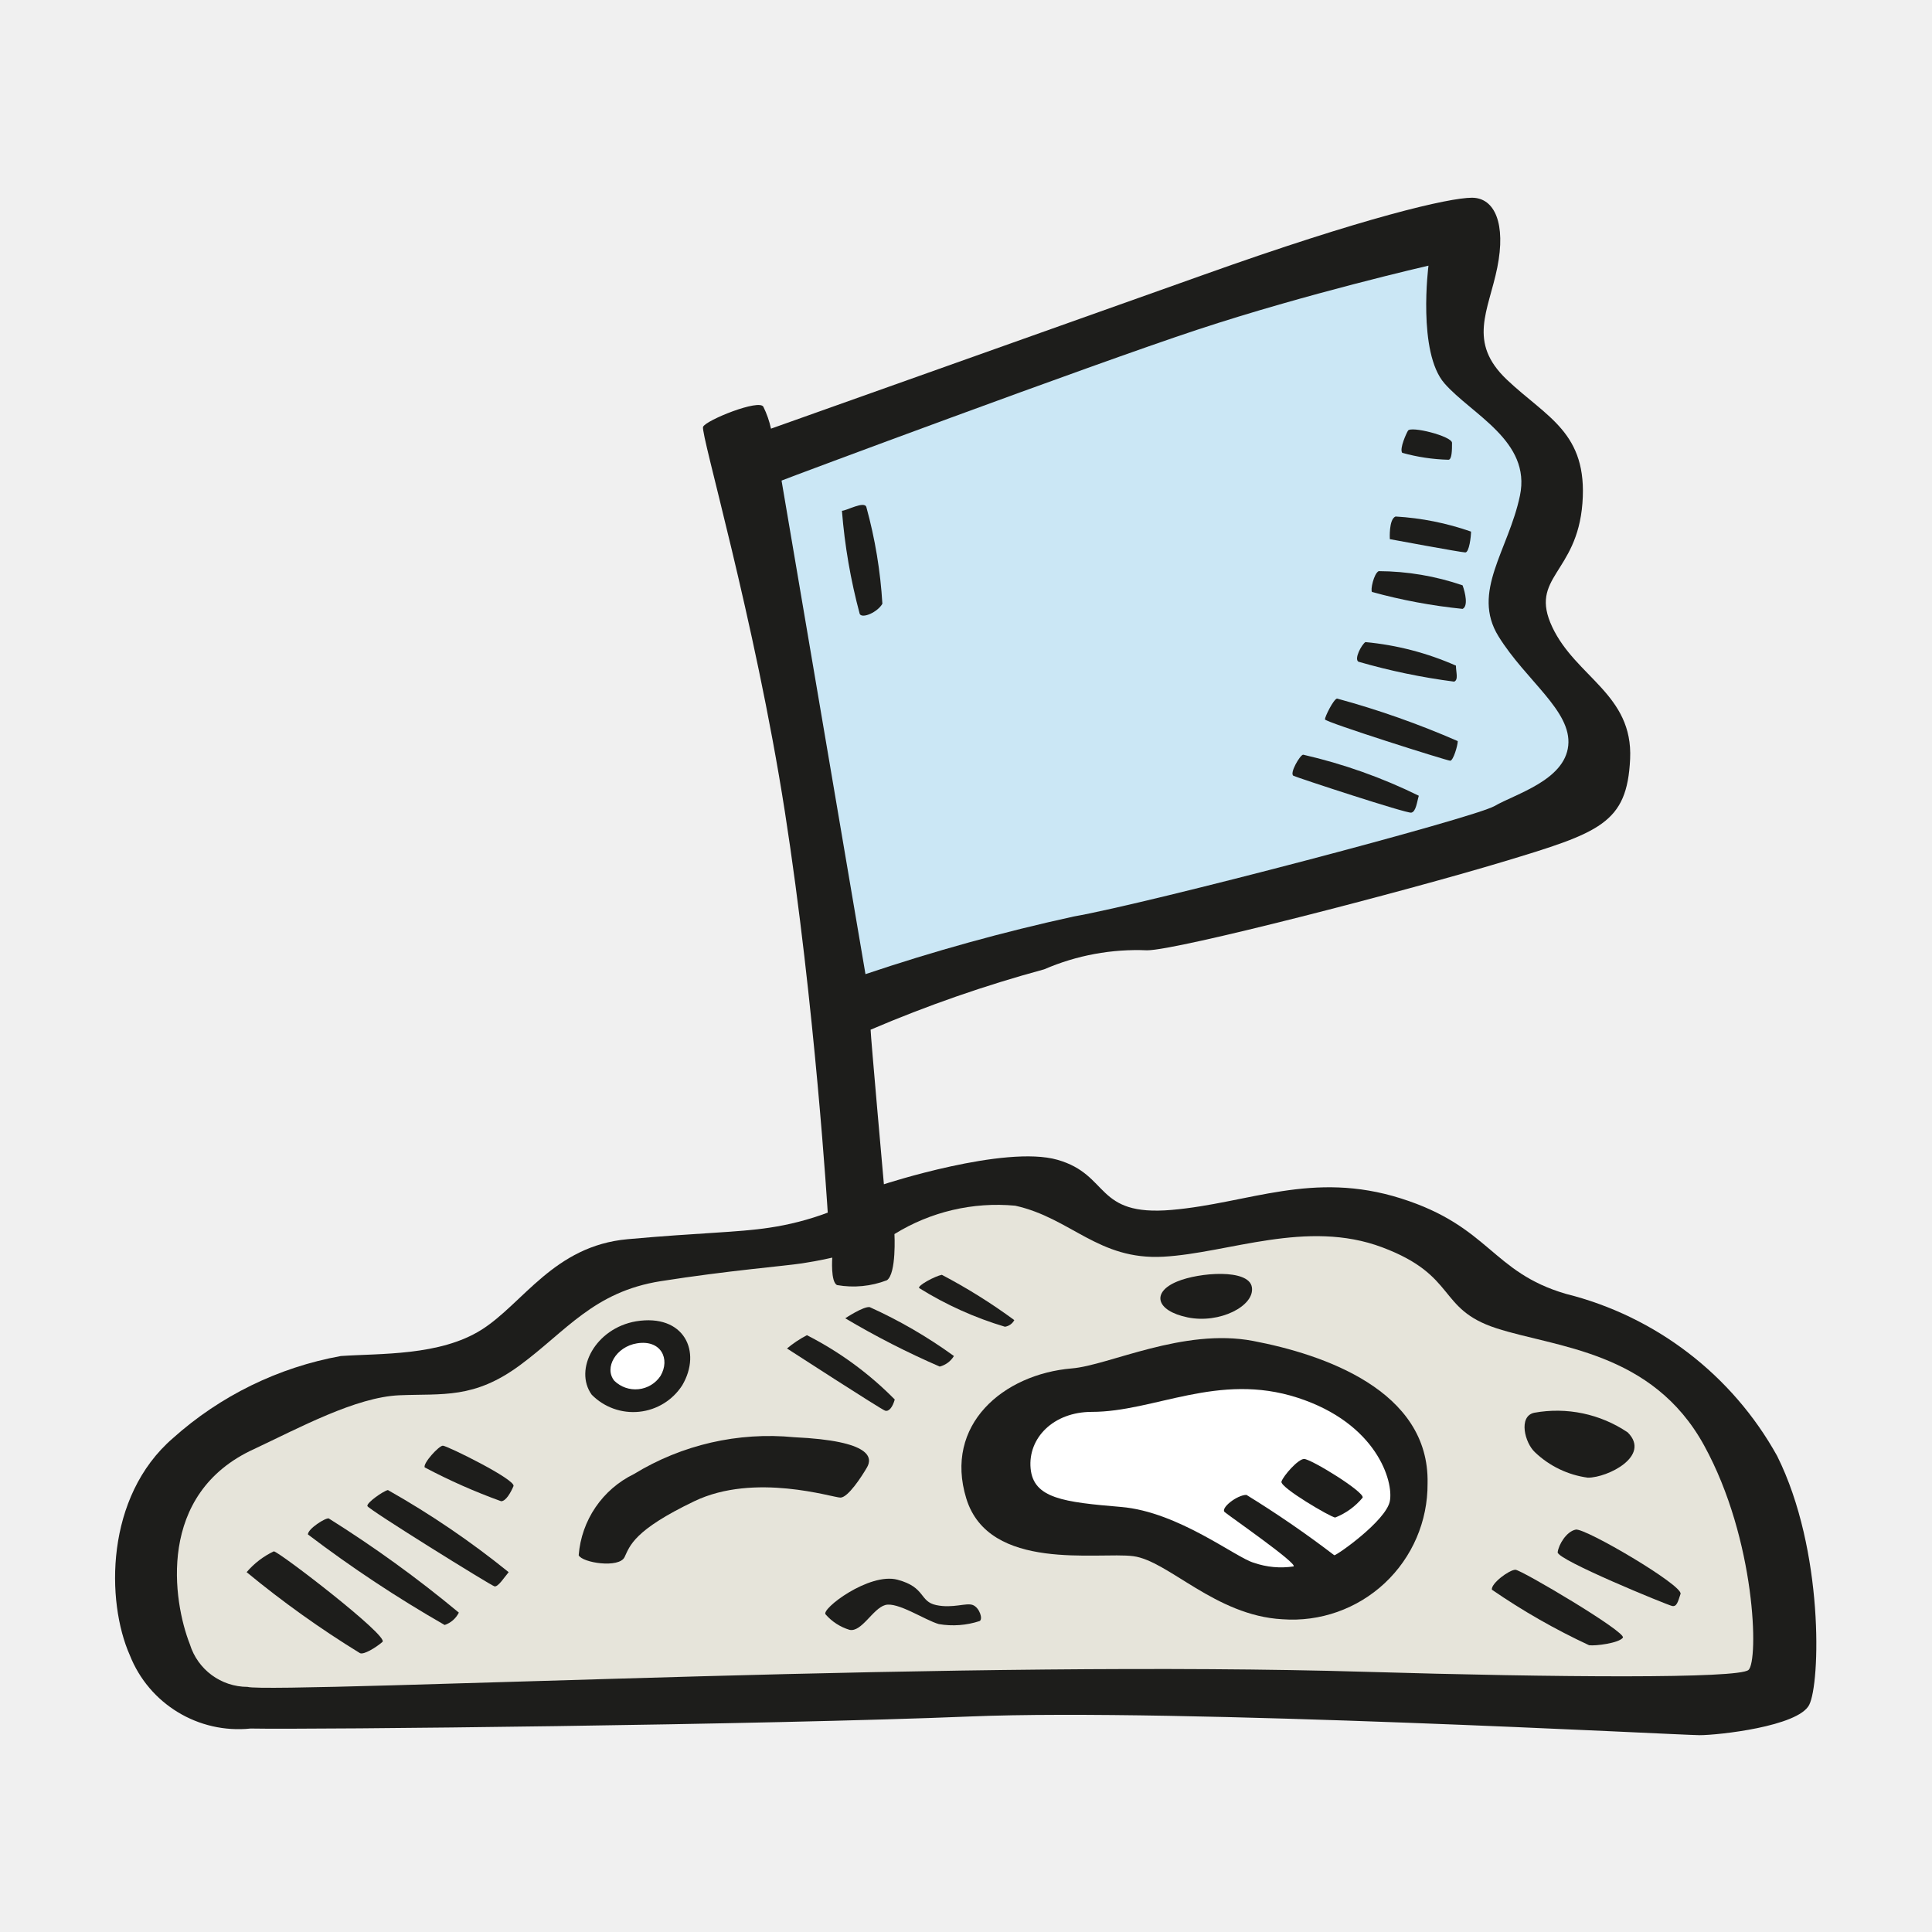
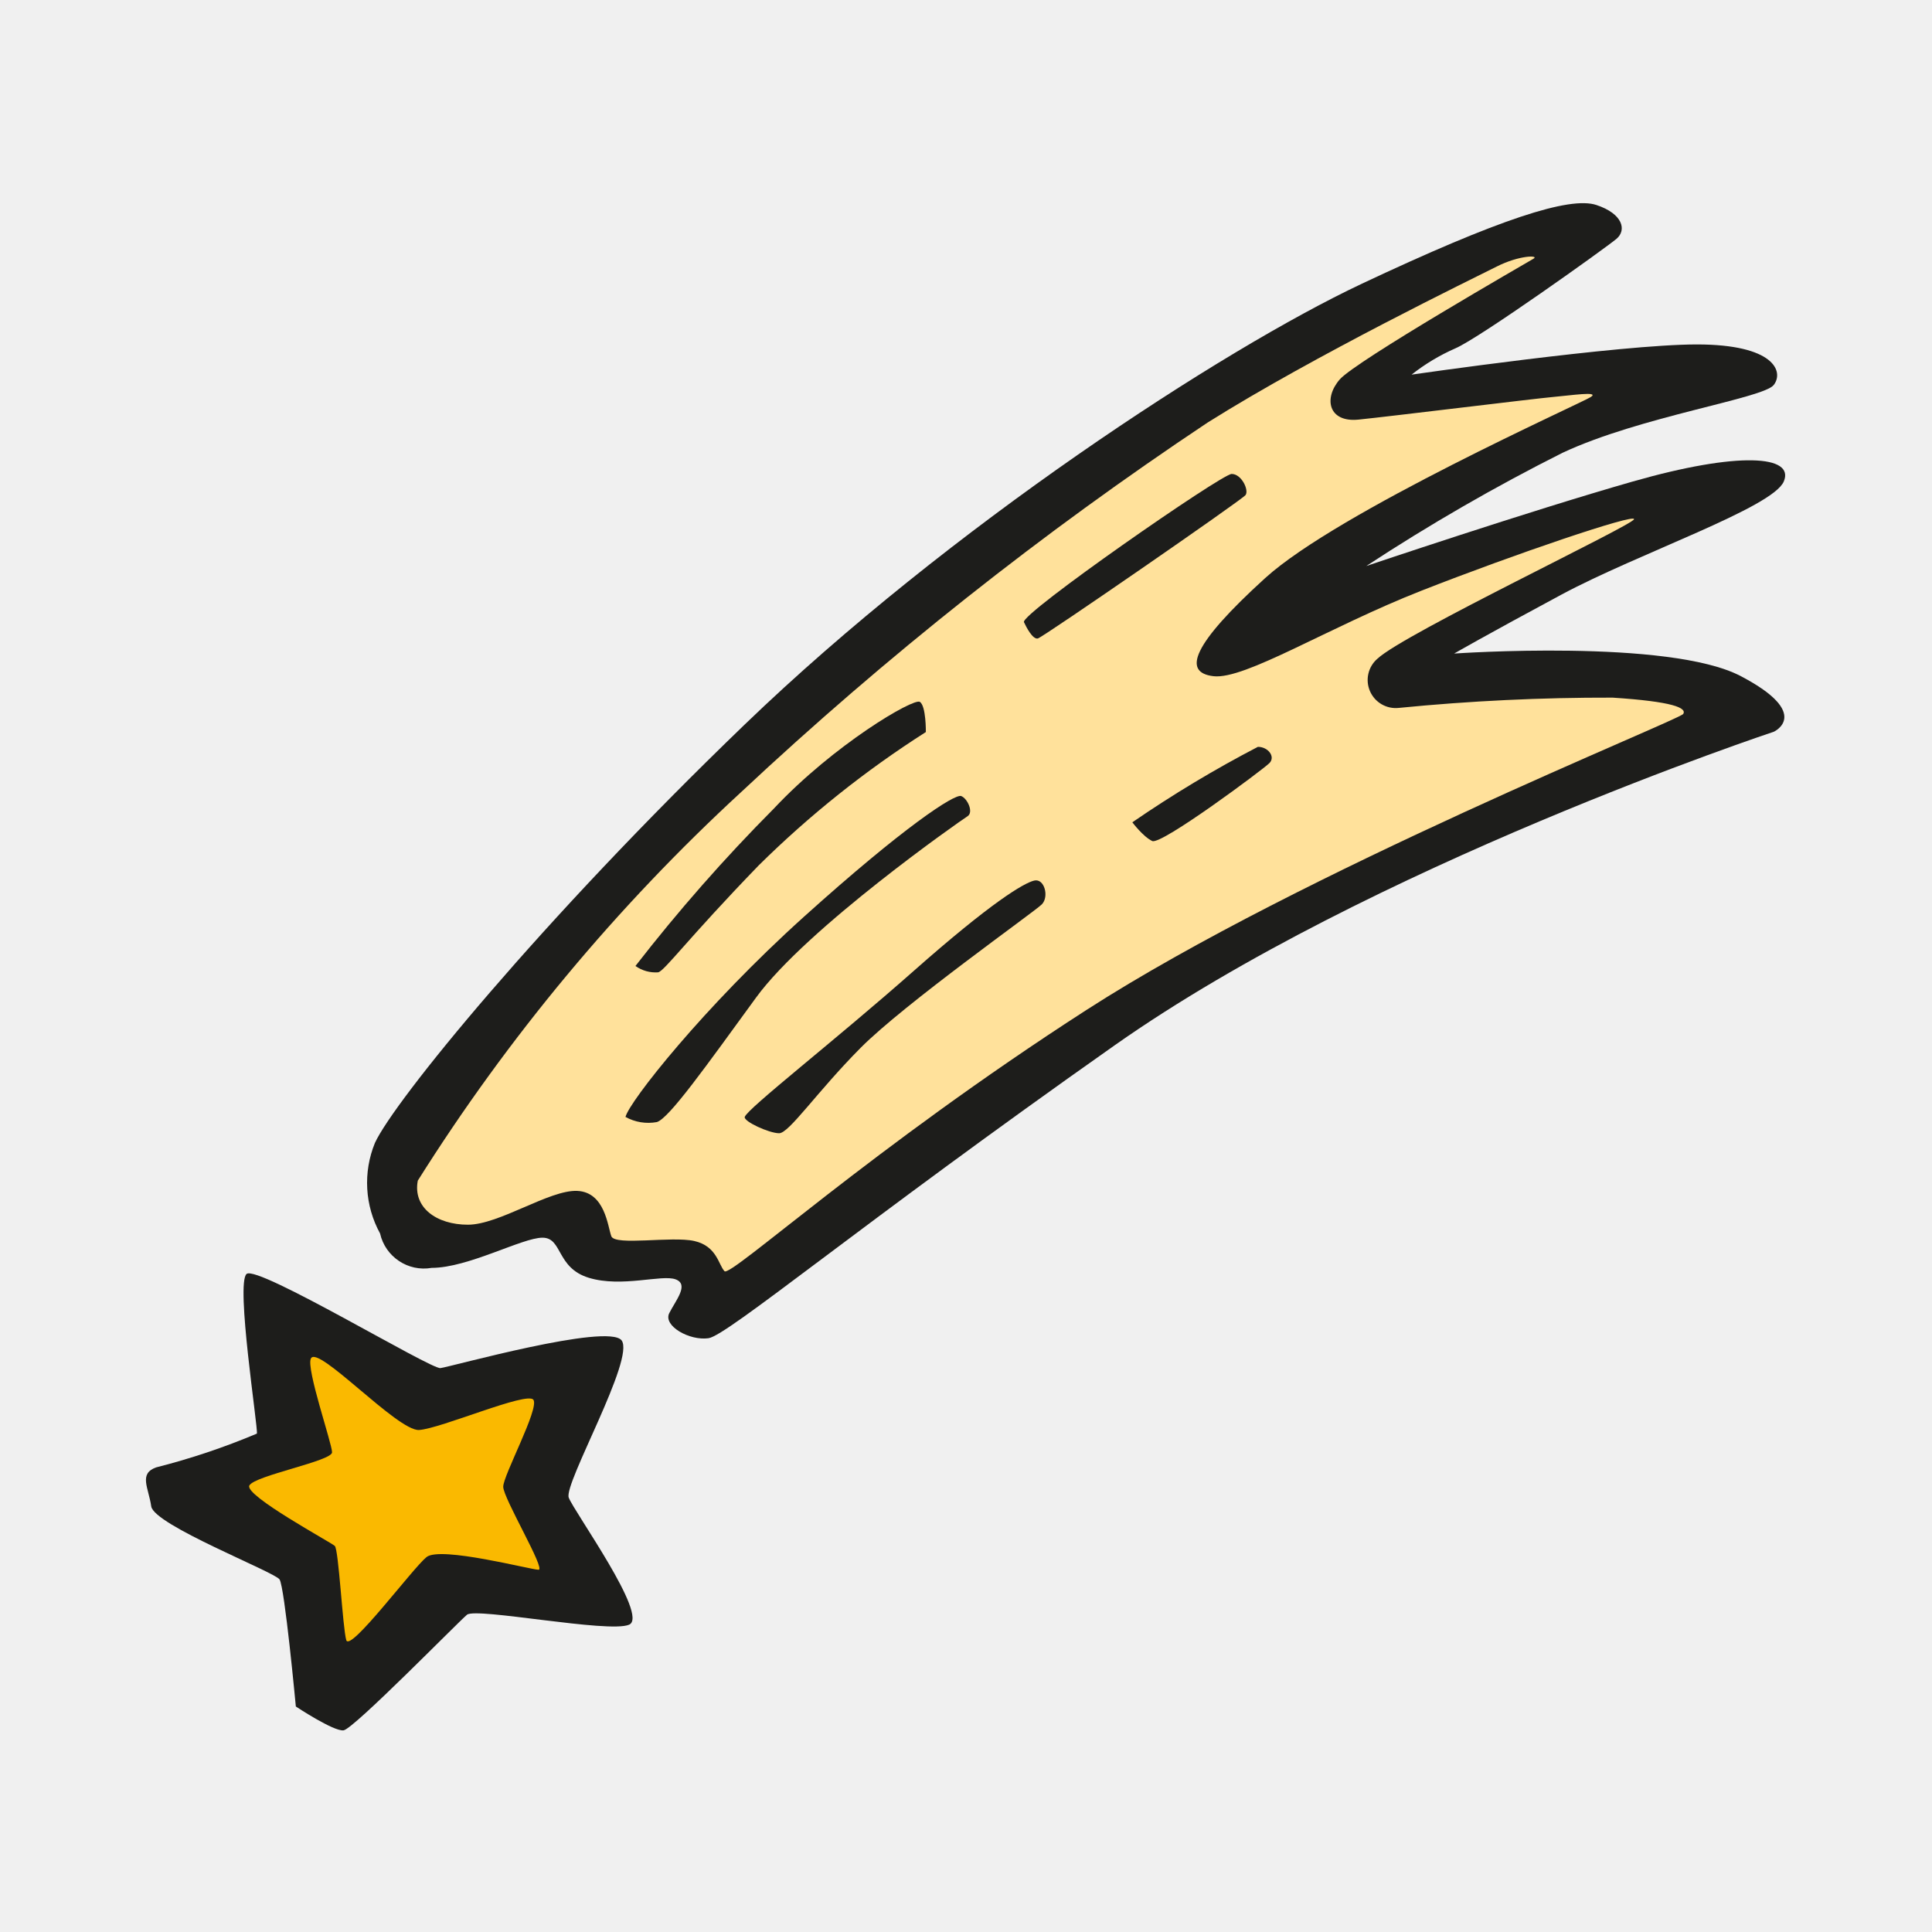
<svg xmlns="http://www.w3.org/2000/svg" width="800px" height="800px" viewBox="0 0 64 64">
-   <path d="m5.73 47.64a11.38 11.38 0 0 1 5.56-2.72c1.31-.09 3.28 0 4.66-.87s2.4-2.78 4.84-3 3.63-.22 4.69-.38a9.47 9.47 0 0 0 1.94-.5s-.42-6.87-1.42-13.28-2.8-12.53-2.71-12.75 1.88-.94 2-.66a3.11 3.11 0 0 1 .25.72l14.31-5.09c5.35-1.91 8.15-2.56 8.91-2.56s1.13.87.84 2.31-1 2.47.32 3.72 2.68 1.75 2.5 4.09-1.78 2.44-1 4.1 2.68 2.23 2.58 4.37-1 2.44-4.22 3.41-10.78 2.93-11.78 2.93a7.74 7.74 0 0 0 -3.41.63 43.86 43.86 0 0 0 -5.75 2c0 .19.44 5.12.44 5.12s4-1.31 5.75-.81 1.22 1.88 3.78 1.66 4.66-1.31 7.6-.38 3 2.44 5.46 3.16a11.07 11.07 0 0 1 7 5.37c1.56 3.13 1.43 7.54 1.06 8.25s-3 1-3.63 1-17.34-.9-24.15-.62-21.82.44-23.85.4a3.87 3.87 0 0 1 -4-2.43c-.79-1.78-.82-5.25 1.43-7.19z" fill="#1d1d1b" />
-   <path d="m25.89 15.92c.21-.09 10.18-3.81 13.78-5s7.65-2.12 7.65-2.12-.37 2.87.53 3.9 2.88 1.91 2.5 3.72-1.62 3.19-.71 4.66 2.43 2.47 2.31 3.62-1.75 1.6-2.44 2-11.44 3.22-13.94 3.66a65.47 65.47 0 0 0 -6.9 1.91z" fill="#cbe7f5" />
-   <path d="m27.89 16.92c.15 0 .75-.34.81-.12a15.58 15.58 0 0 1 .53 3.2c-.16.28-.66.5-.75.34a18.94 18.94 0 0 1 -.59-3.42z" fill="#1d1d1b" />
-   <path d="m46.64 14.27c.08-.17 1.46.18 1.46.4s0 .56-.12.56a6.27 6.27 0 0 1 -1.53-.23c-.1-.14.15-.67.19-.73z" fill="#1d1d1b" />
-   <path d="m46.23 17.11a9.17 9.17 0 0 1 2.5.5c0 .16-.06.69-.19.69s-2.5-.44-2.5-.44-.04-.66.19-.75z" fill="#1d1d1b" />
-   <path d="m45.67 18.92a8.68 8.68 0 0 1 2.78.47c.09.25.19.69 0 .78a18.28 18.28 0 0 1 -3-.56c-.06-.06.06-.61.22-.69z" fill="#1d1d1b" />
-   <path d="m45.23 21.27a9.63 9.63 0 0 1 3 .78c0 .22.09.47-.06.53a21.12 21.12 0 0 1 -3.17-.66c-.15-.09.1-.56.23-.65z" fill="#1d1d1b" />
-   <path d="m44.29 23.14a29 29 0 0 1 4 1.41c0 .15-.15.65-.25.65s-4.15-1.28-4.15-1.37.28-.66.4-.69z" fill="#1d1d1b" />
-   <path d="m43.17 25a17.54 17.54 0 0 1 3.83 1.36c-.06.19-.09.53-.25.56s-3.75-1.15-3.9-1.22.22-.7.32-.7z" fill="#1d1d1b" />
-   <path d="m8.42 48c1.49-.7 3.37-1.72 4.81-1.78s2.47.13 4-1 2.44-2.43 4.66-2.78 4.09-.5 4.68-.59 1-.19 1-.19-.06.81.16.91a3.1 3.1 0 0 0 1.65-.16c.32-.22.25-1.53.25-1.53a6.46 6.46 0 0 1 4-.94c1.85.41 2.75 1.81 4.91 1.69s4.75-1.25 7.25-.31 1.81 2.04 3.78 2.68 5.16.75 6.88 3.88 1.81 7.15 1.47 7.44-6.28.25-12.72.06-14.38-.06-22 .15-14.6.47-15 .35a2 2 0 0 1 -1.91-1.41c-.56-1.42-1.12-4.99 2.13-6.47z" fill="#e6e4da" />
-   <path d="m21.07 43.77c1.59-.26 2.19 1 1.53 2.12a1.93 1.93 0 0 1 -3 .31c-.6-.84.13-2.2 1.47-2.43z" fill="#1d1d1b" />
-   <path d="m21.1 44.5c.8-.13 1.11.52.78 1.08a1 1 0 0 1 -1.53.16c-.35-.43.06-1.13.75-1.24z" fill="#ffffff" />
+   <path d="m57.67 22.4c-2.37-1.25-9.5-.75-9.5-.75s1-.58 3.55-1.95 7-2.88 7.37-3.75-1.5-1-5 0-8.83 2.8-8.83 2.8a65.15 65.15 0 0 1 6.5-3.75c2.58-1.21 6.66-1.8 7-2.25s0-1.34-2.55-1.34-9.45 1-9.45 1a6.66 6.66 0 0 1 1.45-.87c.8-.34 5-3.34 5.34-3.63s.21-.83-.67-1.12-3.21.46-7.79 2.62-13.62 8.04-20.42 14.59-11.62 12.49-12.25 13.86a3.49 3.49 0 0 0 .17 3 1.49 1.49 0 0 0 1.71 1.14c1.21 0 3-1 3.67-1s.45 1 1.54 1.33 2.41-.12 2.87.05 0 .7-.21 1.12.67.92 1.3.83 5-3.75 13.45-9.7 21.84-10.39 21.84-10.39 1.29-.59-1.09-1.84zm-37.08 22c-.46-.58-5.67.88-6 .92s-6.05-3.42-6.42-3.12.38 5.08.34 5.29a23.4 23.4 0 0 1 -3.34 1.12c-.58.21-.25.67-.16 1.29s4.08 2.17 4.25 2.42.54 4.21.54 4.21 1.25.83 1.58.79 3.79-3.58 4.09-3.83 4.7.62 5.37.33-1.83-3.75-2-4.21 2.21-4.61 1.75-5.21z" fill="#1d1d1b" />
+   <path d="m13.84 39.11a63.3 63.3 0 0 1 10.71-12.87 119.61 119.61 0 0 1 15.45-12.24c3.58-2.25 8.83-4.79 9.58-5.17s1.42-.38 1.22-.26-5.88 3.38-6.42 4-.38 1.43.62 1.33 5.87-.7 6.45-.75 1.55-.2 1.25 0-8.37 3.8-10.79 6-2.75 3.13-1.71 3.25 3.8-1.62 6.88-2.83 7.09-2.57 7.05-2.37-7.62 3.79-8.5 4.62a.93.93 0 0 0 .71 1.63 70.34 70.34 0 0 1 7.08-.34c2 .13 2.46.34 2.34.54s-12.63 5.21-19.76 9.8-11.8 8.87-12 8.66-.25-.83-1-1-2.63.17-2.75-.16-.21-1.46-1.13-1.5-2.58 1.12-3.62 1.12-1.83-.57-1.66-1.46z" fill="#ffe19b" />
  <g fill="#1d1d1b">
-     <path d="m39 42.45c.72-.3 2.37-.43 2.47.19s-1.07 1.22-2.13 1-1.2-.84-.34-1.19z" />
-     <path d="m50.82 46.8a4.19 4.19 0 0 1 3.1.65c.78.78-.66 1.5-1.32 1.5a3.14 3.14 0 0 1 -1.75-.84c-.34-.31-.56-1.19-.03-1.31z" />
-     <path d="m19.17 51.52a3.27 3.27 0 0 1 1.83-2.69 8.58 8.58 0 0 1 5.31-1.22c2.59.12 2.59.69 2.41 1s-.63 1-.88 1-2.84-.84-4.84.12-2.13 1.47-2.31 1.85-1.4.19-1.52-.06z" />
-     <path d="m14.67 47.89c.14 0 2.43 1.13 2.34 1.34s-.25.5-.41.5a19.66 19.66 0 0 1 -2.53-1.12c-.07-.13.47-.72.6-.72z" />
-     <path d="m12.85 49.36a29.1 29.1 0 0 1 4 2.72c-.13.15-.35.5-.47.47s-4.18-2.55-4.21-2.66.53-.5.68-.53z" />
-     <path d="m10.89 50.3a39.93 39.93 0 0 1 4.31 3.12.82.82 0 0 1 -.47.41 42 42 0 0 1 -4.53-3c0-.19.59-.56.69-.53z" />
-     <path d="m9.07 51.39c.16 0 3.82 2.81 3.6 3s-.63.44-.75.37a33.14 33.14 0 0 1 -3.75-2.68 2.72 2.72 0 0 1 .9-.69z" />
-     <path d="m26.73 44.23a11.26 11.26 0 0 1 2.91 2.13c-.07.25-.19.41-.32.37s-3.25-2.06-3.25-2.06a3.71 3.71 0 0 1 .66-.44z" />
-     <path d="m28 43.67s.6-.4.81-.37a15.89 15.89 0 0 1 2.79 1.62.78.78 0 0 1 -.47.35 27.81 27.81 0 0 1 -3.13-1.6z" />
-     <path d="m30.45 42.67c-.07-.08.53-.4.75-.44a18.79 18.79 0 0 1 2.4 1.5.42.42 0 0 1 -.31.22 11.68 11.68 0 0 1 -2.84-1.28z" />
-     <path d="m27.35 53.48c-.17-.17 1.44-1.4 2.38-1.15s.72.72 1.28.84 1-.09 1.22 0 .34.47.22.53a2.8 2.8 0 0 1 -1.35.1c-.46-.13-1.37-.75-1.78-.63s-.78.91-1.18.82a1.71 1.71 0 0 1 -.79-.51z" />
-     <path d="m52.2 50.67c.31-.06 3.56 1.85 3.47 2.13s-.13.43-.28.4-3.82-1.53-3.79-1.78.29-.69.6-.75z" />
-     <path d="m50.2 52c.19 0 3.69 2.07 3.56 2.25s-.91.28-1.12.25a22.16 22.16 0 0 1 -3.22-1.84c-.03-.21.58-.66.78-.66z" />
-     <path d="m35.51 45.33c1.22-.1 3.69-1.35 6-.91s5.85 1.63 5.78 4.72a4.48 4.48 0 0 1 -4.81 4.5c-2.22-.12-3.78-1.94-4.94-2.09s-4.78.53-5.53-1.91 1.22-4.12 3.5-4.31z" />
+     <path d="m21.05 32a56.57 56.57 0 0 1 4.58-5.21c2-2.13 4.63-3.67 4.84-3.54s.2 1 .2 1a33.35 33.35 0 0 0 -5.54 4.42c-2.37 2.45-3.12 3.5-3.33 3.54a1.16 1.16 0 0 1 -.75-.21z" />
+     <path d="m20.72 37c.12-.5 2.58-3.63 5.91-6.63s5-4.08 5.21-4 .42.54.21.67-5.33 3.71-7 6-2.88 4-3.29 4.13a1.56 1.56 0 0 1 -1.04-.17z" />
+     <path d="m24.67 37c.1-.29 3-2.54 5.59-4.83s3.66-2.92 4-3 .5.54.25.79-4.55 3.29-6 4.75-2.37 2.83-2.7 2.83-1.18-.39-1.14-.54z" />
+     <path d="m37.51 27.24a39.49 39.49 0 0 1 4.16-2.5c.34 0 .59.33.38.54s-3.58 2.72-3.88 2.58-.66-.62-.66-.62z" />
+     <path d="m33.92 20.61c-.13-.27 6.55-4.91 6.88-4.91s.58.54.46.7-6.71 4.71-6.88 4.75-.38-.37-.46-.54z" />
  </g>
-   <path d="m36.17 46.77c2.07 0 4.18-1.32 6.81-.47s3.19 2.78 3.06 3.43-1.75 1.79-1.84 1.79a34.9 34.9 0 0 0 -2.91-2c-.31 0-.87.44-.72.57s2.43 1.71 2.28 1.8a2.74 2.74 0 0 1 -1.31-.12c-.59-.16-2.5-1.69-4.4-1.85s-2.91-.28-3-1.28.75-1.87 2.03-1.87z" fill="#ffffff" />
-   <path d="m43.2 48.33c.23 0 2 1.09 1.94 1.28a2.24 2.24 0 0 1 -.91.66c-.13 0-1.84-1-1.78-1.19s.55-.75.75-.75z" fill="#1d1d1b" />
+   <path d="m10.3 45c.23-.46 2.87 2.41 3.58 2.37s3.59-1.29 3.79-1-1 2.5-1 2.88 1.42 2.75 1.17 2.75-3.25-.79-3.71-.42-2.54 3.17-2.66 2.75-.25-3-.38-3.12-3-1.67-2.83-2 2.74-.81 2.74-1.1-.87-2.79-.7-3.11z" fill="#fab900" />
</svg>
